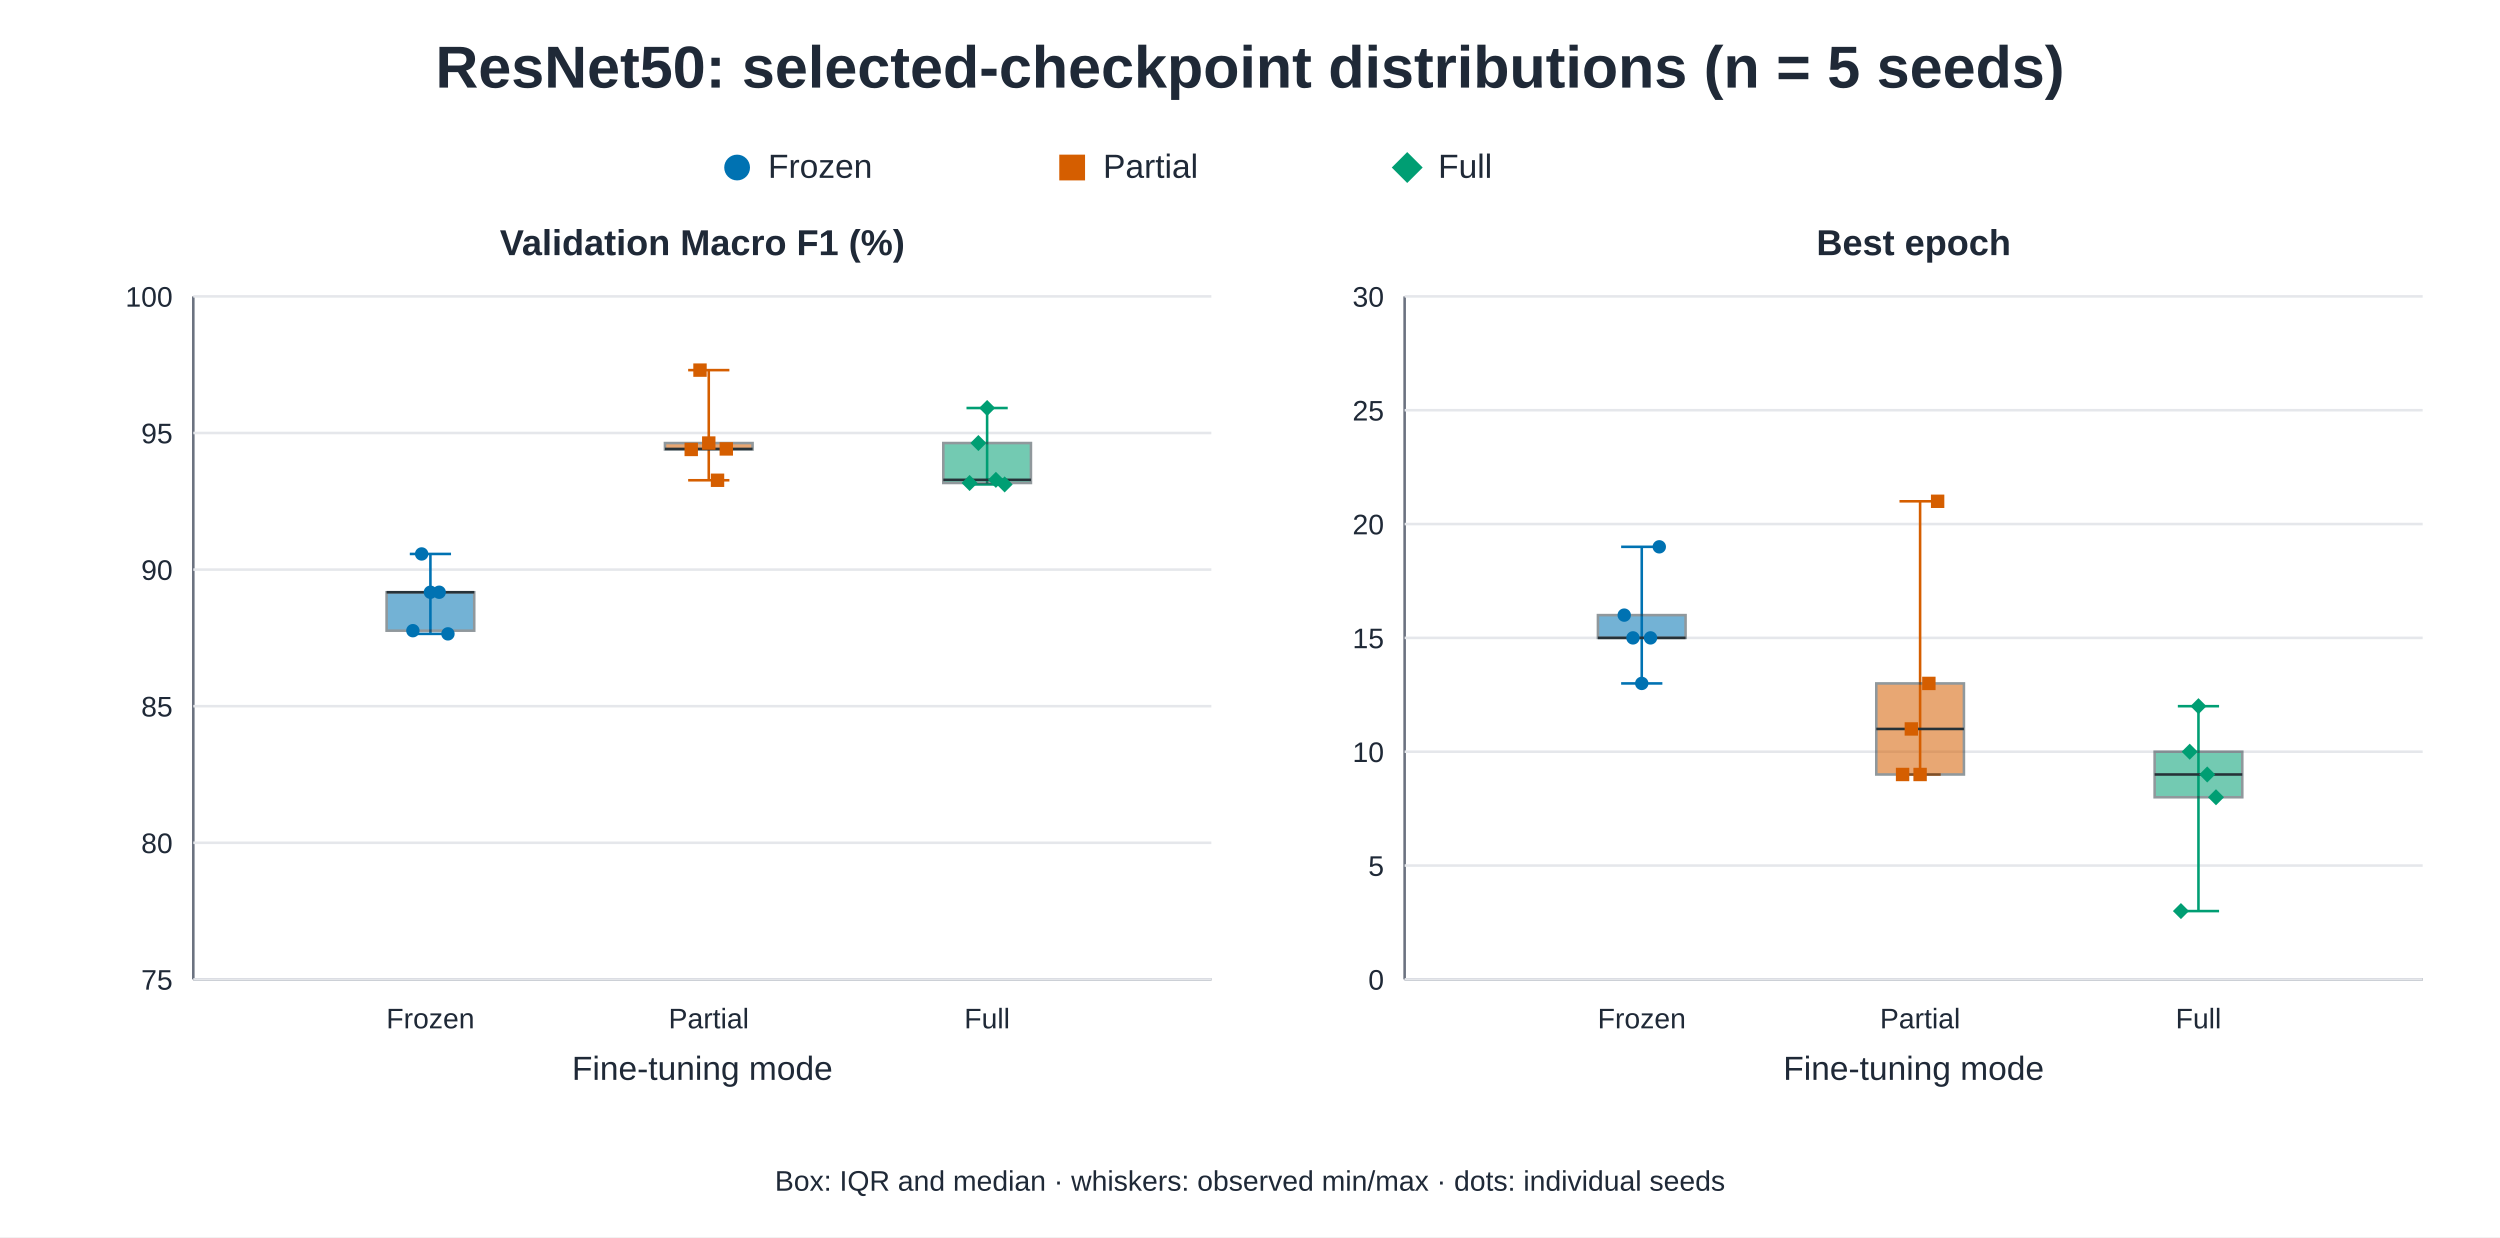
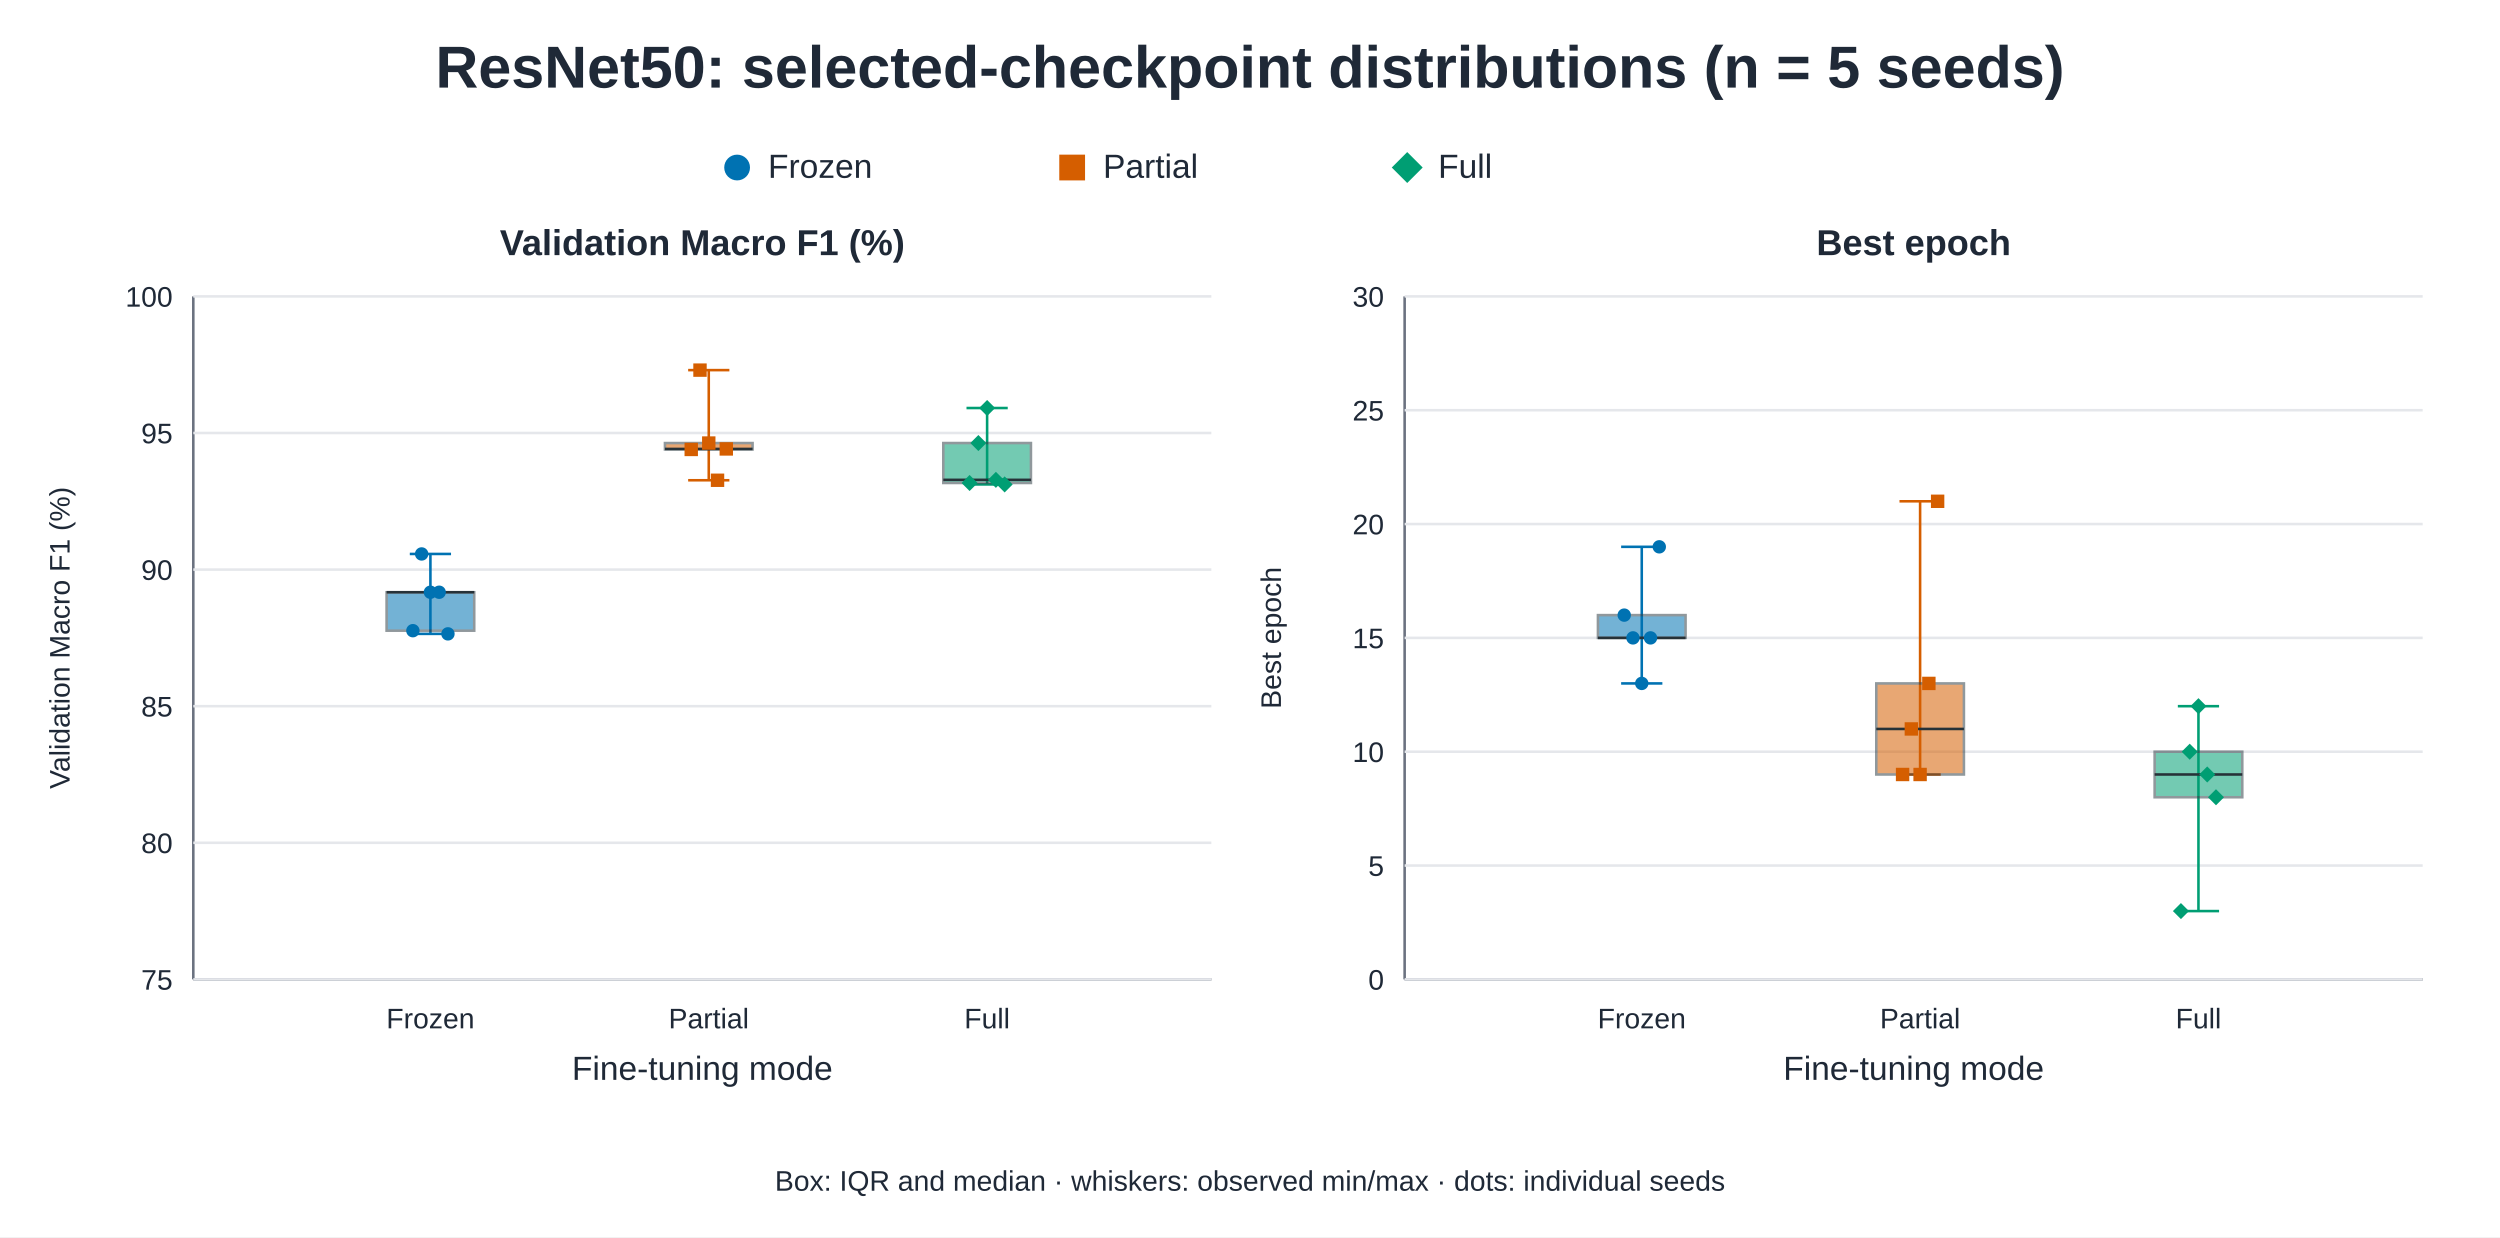
<svg xmlns="http://www.w3.org/2000/svg" viewBox="0 0 970 480" role="img" aria-label="ResNet50: selected-checkpoint distributions (n = 5 seeds)">
  <rect width="970" height="480" fill="white" />
  <style>text{font-family:Arial,"Noto Sans Thai","Leelawadee UI",Tahoma,sans-serif;fill:#1F2937}.title{font-size:23px;font-weight:700}.sub{font-size:14px;font-weight:600}.label{font-size:13px}.small{font-size:11px}.axis{stroke-width:1}.grid{stroke:#E5E7EB;stroke-width:1}</style>
  <text x="485" y="34" class="title" text-anchor="middle">ResNet50: selected-checkpoint distributions (n = 5 seeds)</text>
  <circle cx="286" cy="65" r="5" fill="#0072B2" opacity="1" />
  <text x="298" y="69" class="label" text-anchor="start">Frozen</text>
  <rect x="411" y="60" width="10" height="10" fill="#D55E00" opacity="1" />
  <text x="428" y="69" class="label" text-anchor="start">Partial</text>
  <path d="M 546 59 L 552 65 L 546 71 L 540 65 Z" fill="#009E73" opacity="1" />
  <text x="558" y="69" class="label" text-anchor="start">Full</text>
+   <text x="27" y="247.5" class="small" text-anchor="middle" transform="rotate(-90 27 247.5)">Validation Macro F1 (%)</text>
  <text x="272.5" y="99" class="sub" text-anchor="middle">Validation Macro F1 (%)</text>
  <line x1="75" y1="380" x2="470" y2="380" class="axis" stroke="#6B7280" />
  <line x1="75" y1="115" x2="75" y2="380" class="axis" stroke="#6B7280" />
  <line x1="75" y1="380" x2="470" y2="380" class="grid" stroke="#6B7280" />
  <text x="67" y="384" class="small" text-anchor="end">75</text>
  <line x1="75" y1="327" x2="470" y2="327" class="grid" stroke="#6B7280" />
  <text x="67" y="331" class="small" text-anchor="end">80</text>
  <line x1="75" y1="274" x2="470" y2="274" class="grid" stroke="#6B7280" />
  <text x="67" y="278" class="small" text-anchor="end">85</text>
  <line x1="75" y1="221" x2="470" y2="221" class="grid" stroke="#6B7280" />
  <text x="67" y="225" class="small" text-anchor="end">90</text>
  <line x1="75" y1="168" x2="470" y2="168" class="grid" stroke="#6B7280" />
  <text x="67" y="172" class="small" text-anchor="end">95</text>
  <line x1="75" y1="115" x2="470" y2="115" class="grid" stroke="#6B7280" />
  <text x="67" y="119" class="small" text-anchor="end">100</text>
  <text x="272.5" y="419" class="label" text-anchor="middle">Fine-tuning mode</text>
  <line x1="167" y1="245.94" x2="167" y2="214.934" class="axis" stroke="#0072B2" />
  <line x1="159" y1="245.94" x2="175" y2="245.94" class="axis" stroke="#0072B2" />
  <line x1="159" y1="214.934" x2="175" y2="214.934" class="axis" stroke="#0072B2" />
  <rect x="150" y="229.789" width="34" height="14.914" fill="#0072B2" opacity="0.55" stroke="#35434a" />
  <line x1="150" y1="229.789" x2="184" y2="229.789" class="axis" stroke="#263238" stroke-width="2" />
  <circle cx="160.2" cy="244.703" r="2.6" fill="#0072B2" opacity="1" />
  <circle cx="163.6" cy="214.934" r="2.6" fill="#0072B2" opacity="1" />
  <circle cx="167" cy="229.789" r="2.6" fill="#0072B2" opacity="1" />
  <circle cx="170.4" cy="229.789" r="2.6" fill="#0072B2" opacity="1" />
  <circle cx="173.8" cy="245.94" r="2.6" fill="#0072B2" opacity="1" />
  <text x="167" y="399" class="small" text-anchor="middle">Frozen</text>
  <line x1="275" y1="186.34" x2="275" y2="143.608" class="axis" stroke="#D55E00" />
  <line x1="267" y1="186.34" x2="283" y2="186.34" class="axis" stroke="#D55E00" />
  <line x1="267" y1="143.608" x2="283" y2="143.608" class="axis" stroke="#D55E00" />
  <rect x="258" y="171.904" width="34" height="2.479" fill="#D55E00" opacity="0.55" stroke="#35434a" />
  <line x1="258" y1="174.185" x2="292" y2="174.185" class="axis" stroke="#263238" stroke-width="2" />
  <rect x="265.6" y="171.784" width="5.2" height="5.2" fill="#D55E00" opacity="1" />
  <rect x="269" y="141.008" width="5.2" height="5.2" fill="#D55E00" opacity="1" />
  <rect x="272.4" y="169.304" width="5.2" height="5.2" fill="#D55E00" opacity="1" />
  <rect x="275.8" y="183.74" width="5.2" height="5.2" fill="#D55E00" opacity="1" />
  <rect x="279.2" y="171.585" width="5.2" height="5.2" fill="#D55E00" opacity="1" />
  <text x="275" y="399" class="small" text-anchor="middle">Partial</text>
  <line x1="383" y1="187.961" x2="383" y2="158.312" class="axis" stroke="#009E73" />
  <line x1="375" y1="187.961" x2="391" y2="187.961" class="axis" stroke="#009E73" />
  <line x1="375" y1="158.312" x2="391" y2="158.312" class="axis" stroke="#009E73" />
  <rect x="366" y="171.9" width="34" height="15.498" fill="#009E73" opacity="0.55" stroke="#35434a" />
  <line x1="366" y1="186.181" x2="400" y2="186.181" class="axis" stroke="#263238" stroke-width="2" />
  <path d="M 376.2 184.279 L 379.32 187.399 L 376.2 190.519 L 373.08 187.399 Z" fill="#009E73" opacity="1" />
  <path d="M 379.6 168.78 L 382.72 171.9 L 379.6 175.02 L 376.48 171.9 Z" fill="#009E73" opacity="1" />
  <path d="M 383 155.192 L 386.12 158.312 L 383 161.432 L 379.88 158.312 Z" fill="#009E73" opacity="1" />
  <path d="M 386.4 183.061 L 389.52 186.181 L 386.4 189.301 L 383.28 186.181 Z" fill="#009E73" opacity="1" />
  <path d="M 389.8 184.841 L 392.92 187.961 L 389.8 191.081 L 386.68 187.961 Z" fill="#009E73" opacity="1" />
  <text x="383" y="399" class="small" text-anchor="middle">Full</text>
+   <text x="497" y="247.5" class="small" text-anchor="middle" transform="rotate(-90 497 247.5)">Best epoch</text>
  <text x="742.5" y="99" class="sub" text-anchor="middle">Best epoch</text>
  <line x1="545" y1="380" x2="940" y2="380" class="axis" stroke="#6B7280" />
  <line x1="545" y1="115" x2="545" y2="380" class="axis" stroke="#6B7280" />
  <line x1="545" y1="380" x2="940" y2="380" class="grid" stroke="#6B7280" />
  <text x="537" y="384" class="small" text-anchor="end">0</text>
  <line x1="545" y1="335.833" x2="940" y2="335.833" class="grid" stroke="#6B7280" />
  <text x="537" y="339.833" class="small" text-anchor="end">5</text>
  <line x1="545" y1="291.667" x2="940" y2="291.667" class="grid" stroke="#6B7280" />
  <text x="537" y="295.667" class="small" text-anchor="end">10</text>
  <line x1="545" y1="247.5" x2="940" y2="247.5" class="grid" stroke="#6B7280" />
  <text x="537" y="251.5" class="small" text-anchor="end">15</text>
  <line x1="545" y1="203.333" x2="940" y2="203.333" class="grid" stroke="#6B7280" />
  <text x="537" y="207.333" class="small" text-anchor="end">20</text>
  <line x1="545" y1="159.167" x2="940" y2="159.167" class="grid" stroke="#6B7280" />
  <text x="537" y="163.167" class="small" text-anchor="end">25</text>
  <line x1="545" y1="115" x2="940" y2="115" class="grid" stroke="#6B7280" />
  <text x="537" y="119" class="small" text-anchor="end">30</text>
  <text x="742.5" y="419" class="label" text-anchor="middle">Fine-tuning mode</text>
  <line x1="637" y1="265.167" x2="637" y2="212.167" class="axis" stroke="#0072B2" />
  <line x1="629" y1="265.167" x2="645" y2="265.167" class="axis" stroke="#0072B2" />
  <line x1="629" y1="212.167" x2="645" y2="212.167" class="axis" stroke="#0072B2" />
  <rect x="620" y="238.667" width="34" height="8.833" fill="#0072B2" opacity="0.55" stroke="#35434a" />
  <line x1="620" y1="247.5" x2="654" y2="247.5" class="axis" stroke="#263238" stroke-width="2" />
  <circle cx="630.2" cy="238.667" r="2.6" fill="#0072B2" opacity="1" />
  <circle cx="633.6" cy="247.5" r="2.6" fill="#0072B2" opacity="1" />
  <circle cx="637" cy="265.167" r="2.6" fill="#0072B2" opacity="1" />
  <circle cx="640.4" cy="247.5" r="2.6" fill="#0072B2" opacity="1" />
  <circle cx="643.8" cy="212.167" r="2.6" fill="#0072B2" opacity="1" />
  <text x="637" y="399" class="small" text-anchor="middle">Frozen</text>
  <line x1="745" y1="300.5" x2="745" y2="194.5" class="axis" stroke="#D55E00" />
  <line x1="737" y1="300.5" x2="753" y2="300.5" class="axis" stroke="#D55E00" />
  <line x1="737" y1="194.5" x2="753" y2="194.5" class="axis" stroke="#D55E00" />
  <rect x="728" y="265.167" width="34" height="35.333" fill="#D55E00" opacity="0.55" stroke="#35434a" />
  <line x1="728" y1="282.833" x2="762" y2="282.833" class="axis" stroke="#263238" stroke-width="2" />
  <rect x="735.6" y="297.9" width="5.2" height="5.2" fill="#D55E00" opacity="1" />
  <rect x="739" y="280.233" width="5.2" height="5.2" fill="#D55E00" opacity="1" />
  <rect x="742.4" y="297.9" width="5.2" height="5.2" fill="#D55E00" opacity="1" />
  <rect x="745.8" y="262.567" width="5.2" height="5.2" fill="#D55E00" opacity="1" />
  <rect x="749.2" y="191.9" width="5.2" height="5.2" fill="#D55E00" opacity="1" />
  <text x="745" y="399" class="small" text-anchor="middle">Partial</text>
  <line x1="853" y1="353.5" x2="853" y2="274" class="axis" stroke="#009E73" />
  <line x1="845" y1="353.5" x2="861" y2="353.5" class="axis" stroke="#009E73" />
  <line x1="845" y1="274" x2="861" y2="274" class="axis" stroke="#009E73" />
  <rect x="836" y="291.667" width="34" height="17.667" fill="#009E73" opacity="0.55" stroke="#35434a" />
  <line x1="836" y1="300.5" x2="870" y2="300.5" class="axis" stroke="#263238" stroke-width="2" />
  <path d="M 846.2 350.38 L 849.32 353.5 L 846.2 356.62 L 843.08 353.5 Z" fill="#009E73" opacity="1" />
  <path d="M 849.6 288.547 L 852.72 291.667 L 849.6 294.787 L 846.48 291.667 Z" fill="#009E73" opacity="1" />
  <path d="M 853 270.88 L 856.12 274 L 853 277.12 L 849.88 274 Z" fill="#009E73" opacity="1" />
  <path d="M 856.4 297.38 L 859.52 300.5 L 856.4 303.62 L 853.28 300.5 Z" fill="#009E73" opacity="1" />
  <path d="M 859.8 306.213 L 862.92 309.333 L 859.8 312.453 L 856.68 309.333 Z" fill="#009E73" opacity="1" />
  <text x="853" y="399" class="small" text-anchor="middle">Full</text>
  <text x="485" y="462" class="small" text-anchor="middle">Box: IQR and median · whiskers: observed min/max · dots: individual seeds</text>
</svg>
